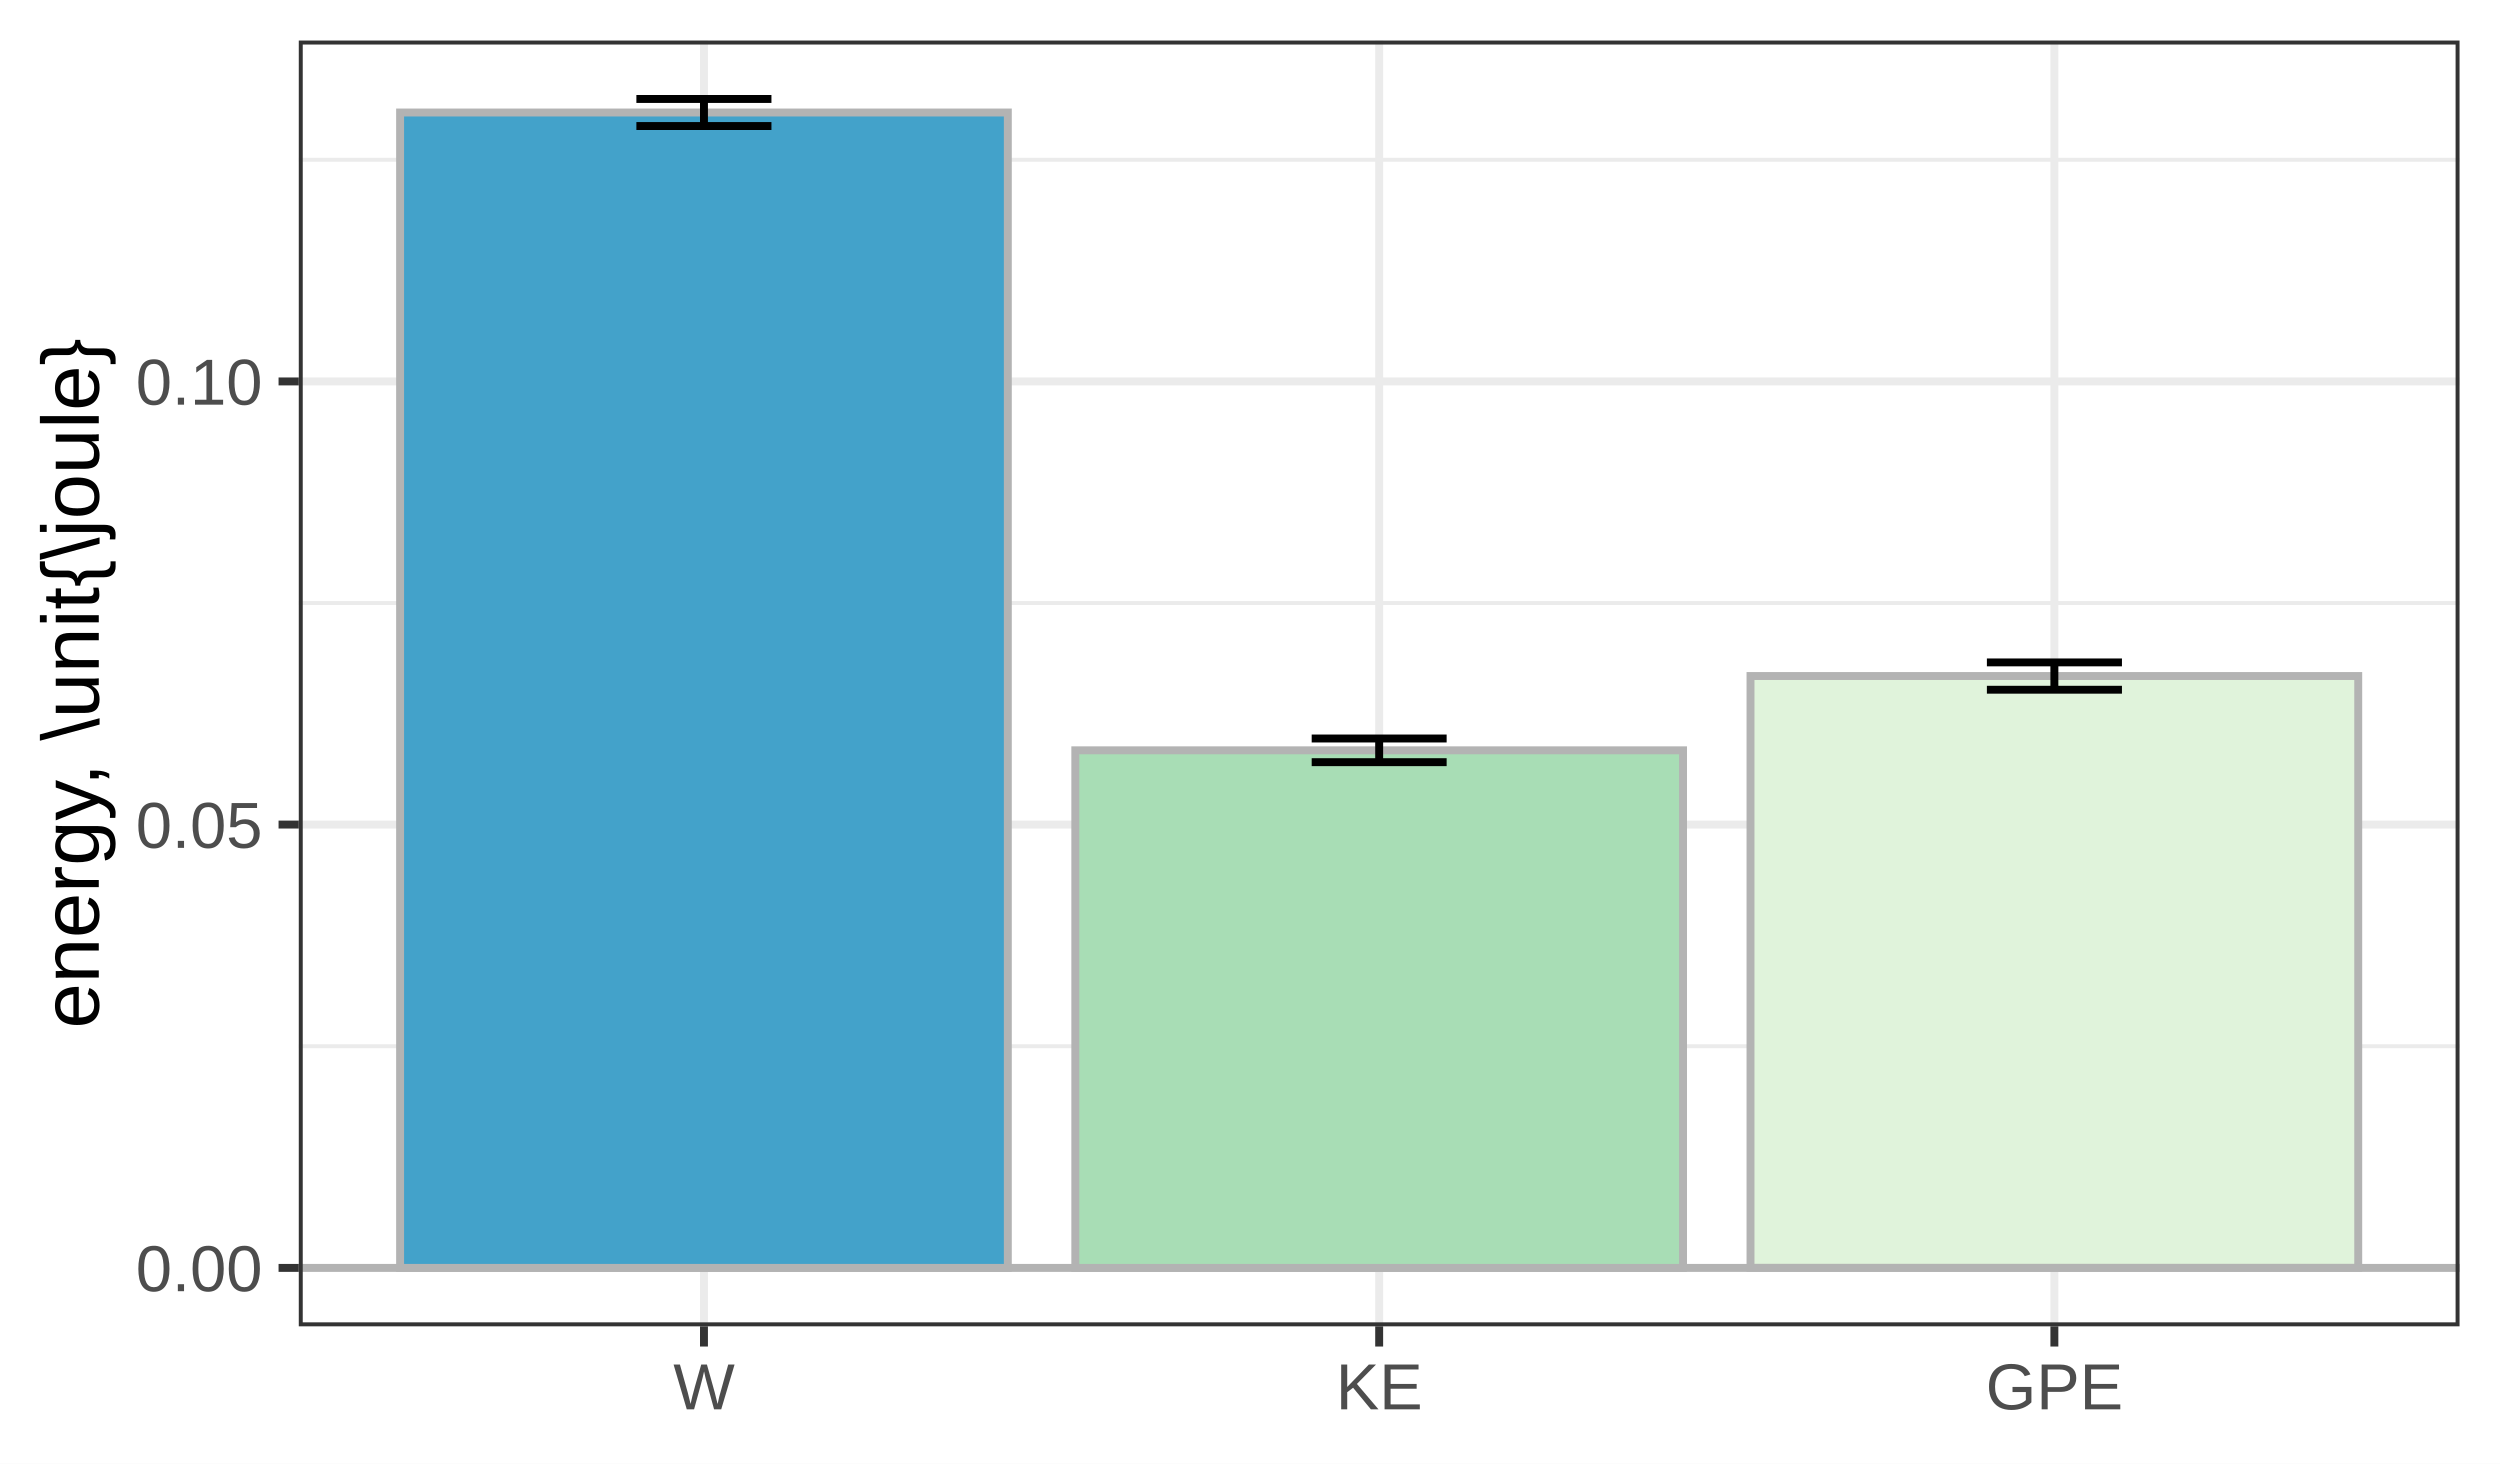
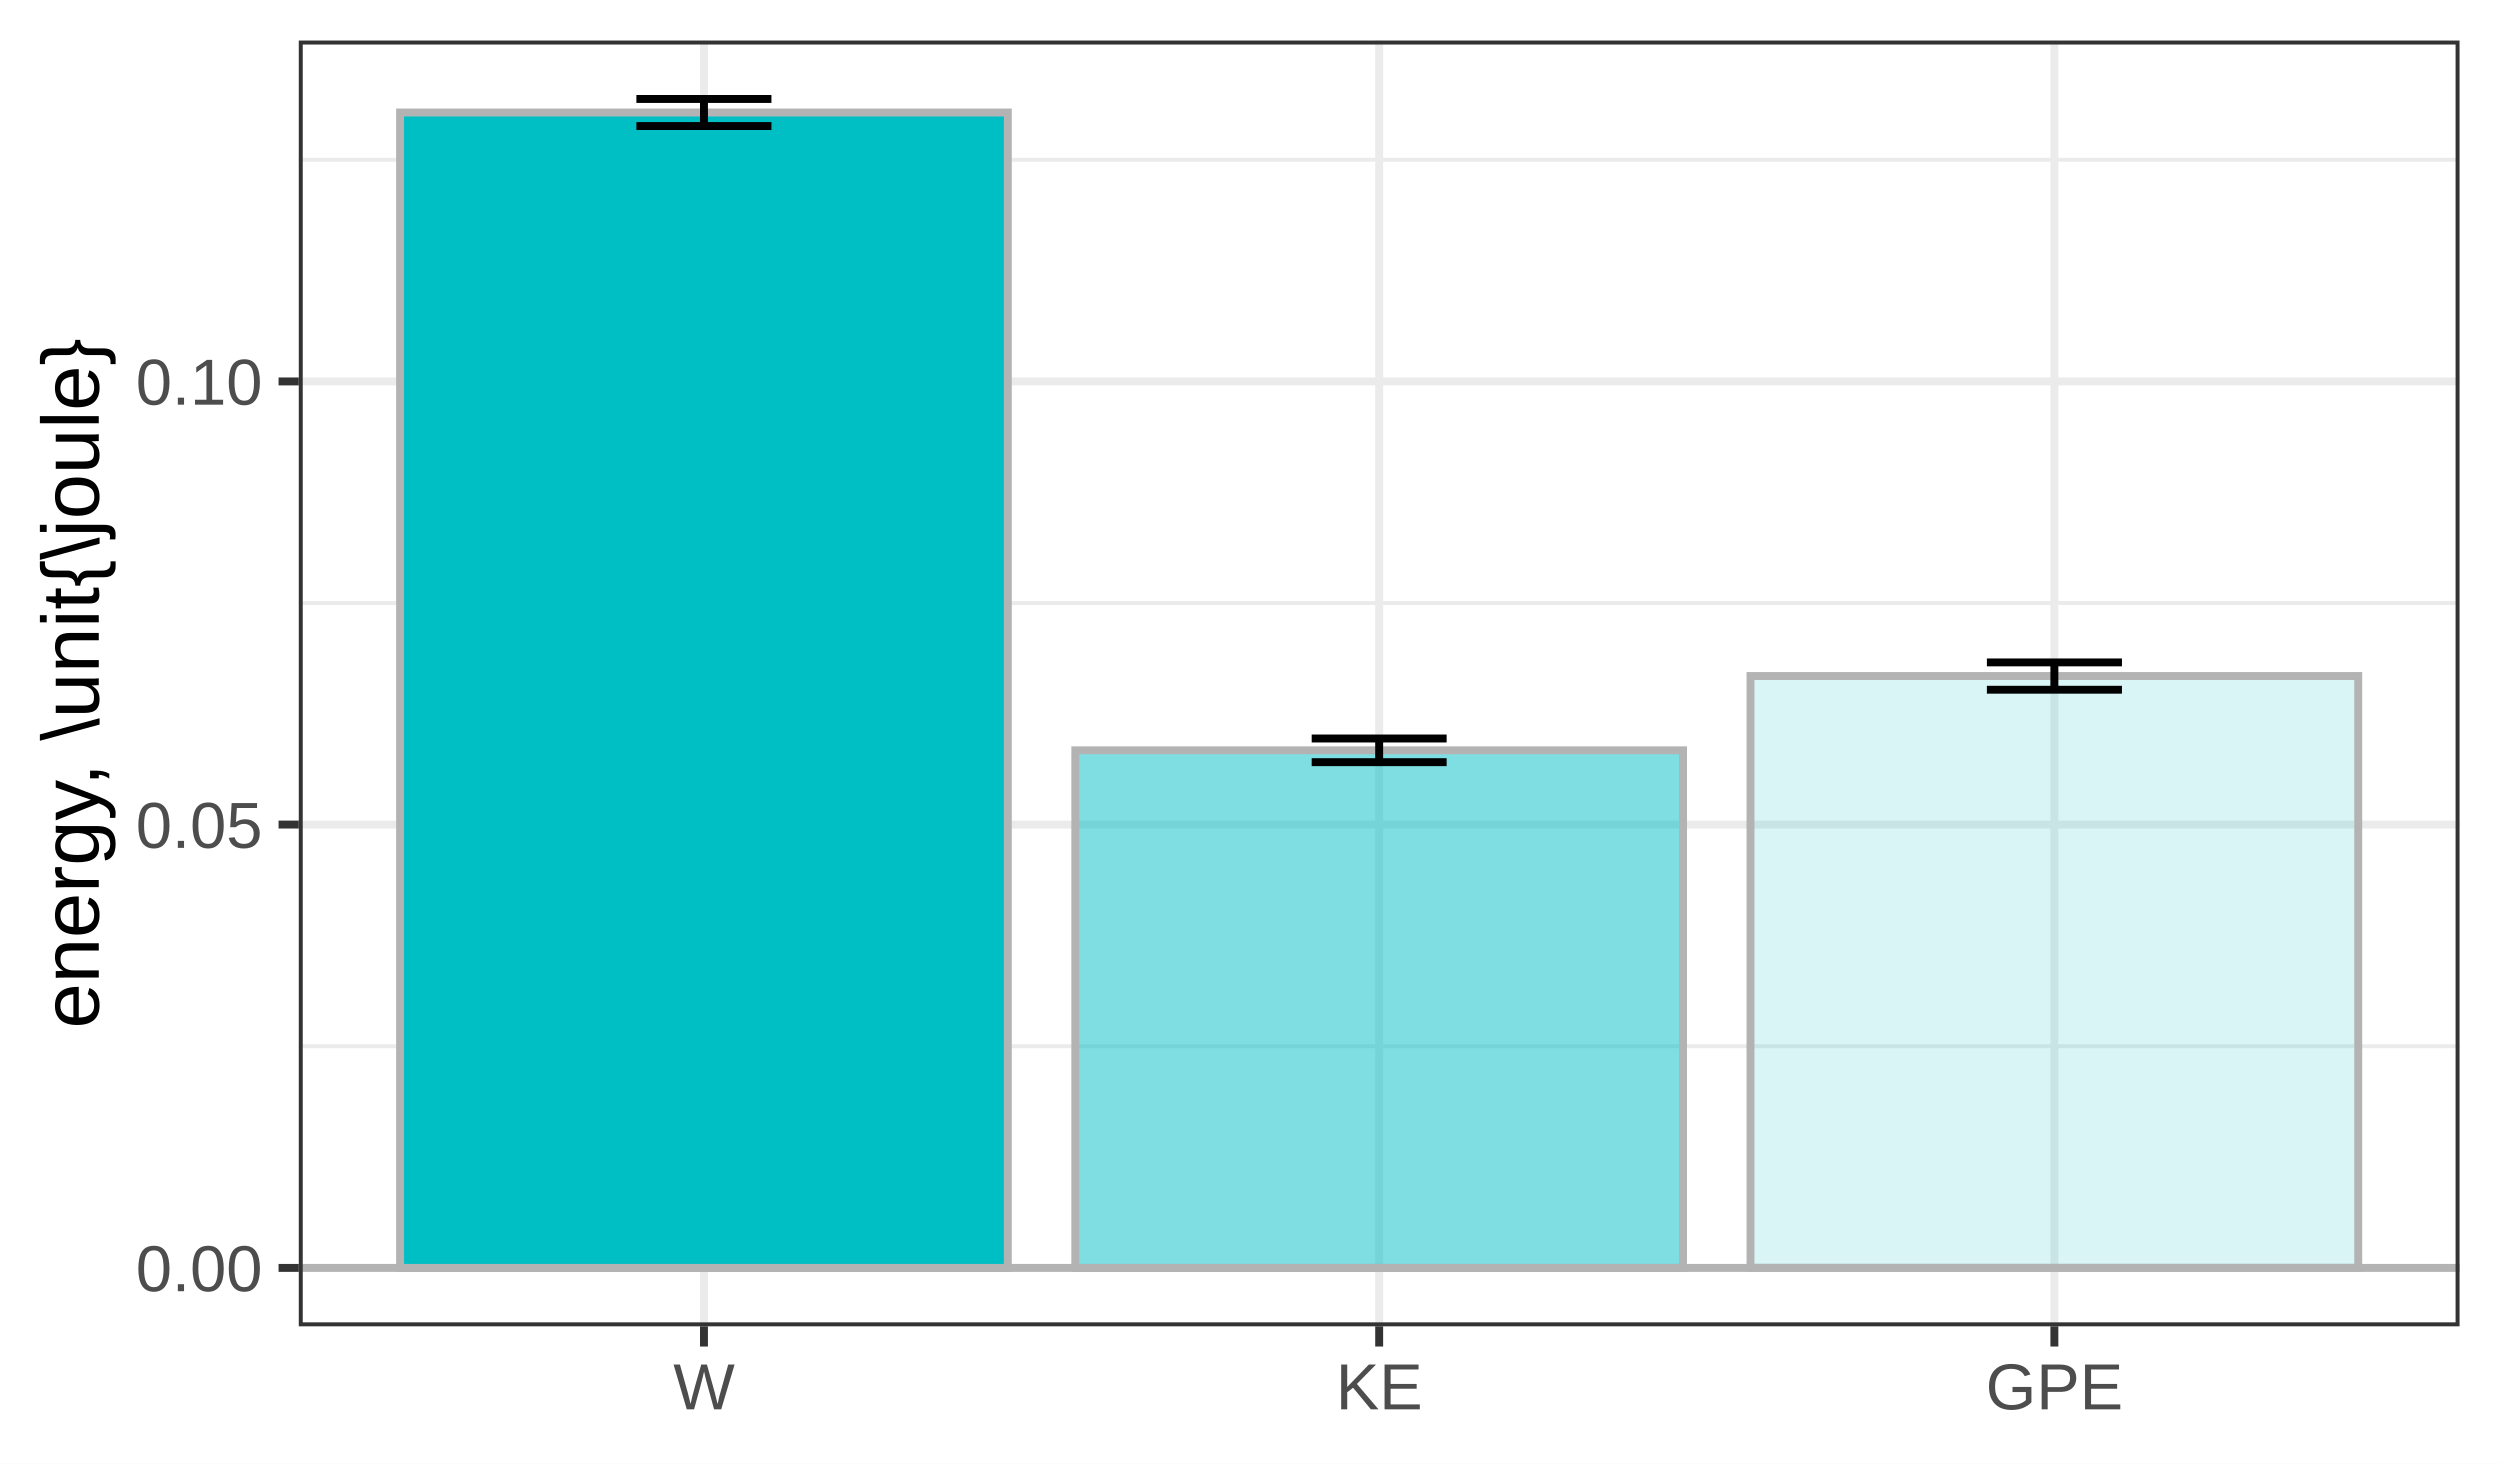
<svg xmlns="http://www.w3.org/2000/svg" width="246.00pt" height="144.00pt" viewBox="0 0 246.00 144.00">
  <g class="svglite">
    <defs>
      <style type="text/css">
    .svglite line, .svglite polyline, .svglite polygon, .svglite path, .svglite rect, .svglite circle {
      fill: none;
      stroke: #000000;
      stroke-linecap: round;
      stroke-linejoin: round;
      stroke-miterlimit: 10.00;
    }
    .svglite text {
      white-space: pre;
    }
    .svglite g.glyphgroup path {
      fill: inherit;
      stroke: none;
    }
  </style>
    </defs>
    <rect width="100%" height="100%" style="stroke: none; fill: #FFFFFF;" />
    <defs>
      <clipPath id="cpMC4wMHwyNDYuMDB8MC4wMHwxNDQuMDA=">
        <rect x="0.00" y="0.00" width="246.00" height="144.00" />
      </clipPath>
    </defs>
    <g clip-path="url(#cpMC4wMHwyNDYuMDB8MC4wMHwxNDQuMDA=)">
      <rect x="0.00" y="0.00" width="246.00" height="144.00" style="stroke-width: 0.78; stroke: #FFFFFF; fill: #FFFFFF;" />
    </g>
    <defs>
      <clipPath id="cpMjkuNDB8MjQyLjAyfDMuOTl8MTMwLjUx">
        <rect x="29.40" y="3.99" width="212.62" height="126.52" />
      </clipPath>
    </defs>
    <g clip-path="url(#cpMjkuNDB8MjQyLjAyfDMuOTl8MTMwLjUx)">
      <rect x="29.40" y="3.99" width="212.62" height="126.52" style="stroke-width: 0.78; stroke: none; fill: #FFFFFF;" />
      <polyline points="29.40,102.95 242.02,102.95 " style="stroke-width: 0.39; stroke: #EBEBEB; stroke-linecap: butt;" />
      <polyline points="29.40,59.34 242.02,59.34 " style="stroke-width: 0.39; stroke: #EBEBEB; stroke-linecap: butt;" />
      <polyline points="29.40,15.72 242.02,15.72 " style="stroke-width: 0.39; stroke: #EBEBEB; stroke-linecap: butt;" />
      <polyline points="29.40,124.76 242.02,124.76 " style="stroke-width: 0.78; stroke: #EBEBEB; stroke-linecap: butt;" />
      <polyline points="29.40,81.14 242.02,81.14 " style="stroke-width: 0.78; stroke: #EBEBEB; stroke-linecap: butt;" />
      <polyline points="29.40,37.53 242.02,37.53 " style="stroke-width: 0.78; stroke: #EBEBEB; stroke-linecap: butt;" />
      <polyline points="69.27,130.51 69.27,3.99 " style="stroke-width: 0.78; stroke: #EBEBEB; stroke-linecap: butt;" />
      <polyline points="135.71,130.51 135.71,3.99 " style="stroke-width: 0.78; stroke: #EBEBEB; stroke-linecap: butt;" />
      <polyline points="202.15,130.51 202.15,3.99 " style="stroke-width: 0.78; stroke: #EBEBEB; stroke-linecap: butt;" />
      <line x1="29.40" y1="124.76" x2="242.02" y2="124.76" style="stroke-width: 0.78; stroke: #B3B3B3; stroke-linecap: butt;" />
-       <rect x="39.37" y="11.07" width="59.80" height="113.69" style="stroke-width: 0.78; stroke: #B3B3B3; stroke-linecap: butt; stroke-linejoin: miter; fill: #43A2CA;" />
-       <rect x="105.81" y="73.83" width="59.80" height="50.93" style="stroke-width: 0.78; stroke: #B3B3B3; stroke-linecap: butt; stroke-linejoin: miter; fill: #A8DDB5;" />
-       <rect x="172.25" y="66.52" width="59.80" height="58.23" style="stroke-width: 0.78; stroke: #B3B3B3; stroke-linecap: butt; stroke-linejoin: miter; fill: #E0F3DB;" />
+       <rect x="39.37" y="11.07" width="59.80" height="113.69" style="stroke-width: 0.78; stroke: #B3B3B3; stroke-linecap: butt; stroke-linejoin: miter; fill: #00BFC4;" />
+       <rect x="105.81" y="73.83" width="59.80" height="50.93" style="stroke-width: 0.78; stroke: #B3B3B3; stroke-linecap: butt; stroke-linejoin: miter; fill: #00BFC4; fill-opacity: 0.50;" />
+       <rect x="172.25" y="66.52" width="59.80" height="58.23" style="stroke-width: 0.78; stroke: #B3B3B3; stroke-linecap: butt; stroke-linejoin: miter; fill: #00BFC4; fill-opacity: 0.15;" />
      <polyline points="62.62,9.74 75.91,9.74 " style="stroke-width: 0.78; stroke-linecap: butt;" />
      <polyline points="69.27,9.74 69.27,12.40 " style="stroke-width: 0.78; stroke-linecap: butt;" />
      <polyline points="62.62,12.40 75.91,12.40 " style="stroke-width: 0.78; stroke-linecap: butt;" />
      <polyline points="129.07,72.67 142.35,72.67 " style="stroke-width: 0.78; stroke-linecap: butt;" />
      <polyline points="135.71,72.67 135.71,75.00 " style="stroke-width: 0.78; stroke-linecap: butt;" />
      <polyline points="129.07,75.00 142.35,75.00 " style="stroke-width: 0.78; stroke-linecap: butt;" />
      <polyline points="195.51,65.18 208.80,65.18 " style="stroke-width: 0.78; stroke-linecap: butt;" />
      <polyline points="202.15,65.18 202.15,67.87 " style="stroke-width: 0.78; stroke-linecap: butt;" />
      <polyline points="195.51,67.87 208.80,67.87 " style="stroke-width: 0.78; stroke-linecap: butt;" />
      <rect x="29.40" y="3.99" width="212.62" height="126.52" style="stroke-width: 0.78; stroke: #333333;" />
    </g>
    <g clip-path="url(#cpMC4wMHwyNDYuMDB8MC4wMHwxNDQuMDA=)">
      <text x="25.82" y="127.05" text-anchor="end" style="font-size: 6.40px;fill: #4D4D4D; font-family: &quot;Arial&quot;;" textLength="12.42px" lengthAdjust="spacingAndGlyphs">0.00</text>
      <text x="25.82" y="83.43" text-anchor="end" style="font-size: 6.40px;fill: #4D4D4D; font-family: &quot;Arial&quot;;" textLength="12.42px" lengthAdjust="spacingAndGlyphs">0.05</text>
      <text x="25.82" y="39.82" text-anchor="end" style="font-size: 6.40px;fill: #4D4D4D; font-family: &quot;Arial&quot;;" textLength="12.42px" lengthAdjust="spacingAndGlyphs">0.10</text>
      <polyline points="27.41,124.76 29.40,124.76 " style="stroke-width: 0.78; stroke: #333333; stroke-linecap: butt;" />
      <polyline points="27.41,81.14 29.40,81.14 " style="stroke-width: 0.78; stroke: #333333; stroke-linecap: butt;" />
      <polyline points="27.41,37.53 29.40,37.53 " style="stroke-width: 0.78; stroke: #333333; stroke-linecap: butt;" />
      <polyline points="69.27,132.50 69.27,130.51 " style="stroke-width: 0.78; stroke: #333333; stroke-linecap: butt;" />
      <polyline points="135.71,132.50 135.71,130.51 " style="stroke-width: 0.78; stroke: #333333; stroke-linecap: butt;" />
      <polyline points="202.15,132.50 202.15,130.51 " style="stroke-width: 0.78; stroke: #333333; stroke-linecap: butt;" />
      <text x="69.27" y="138.68" text-anchor="middle" style="font-size: 6.40px;fill: #4D4D4D; font-family: &quot;Arial&quot;;" textLength="6.03px" lengthAdjust="spacingAndGlyphs">W</text>
      <text x="135.71" y="138.68" text-anchor="middle" style="font-size: 6.40px;fill: #4D4D4D; font-family: &quot;Arial&quot;;" textLength="8.53px" lengthAdjust="spacingAndGlyphs">KE</text>
      <text x="202.15" y="138.68" text-anchor="middle" style="font-size: 6.40px;fill: #4D4D4D; font-family: &quot;Arial&quot;;" textLength="13.50px" lengthAdjust="spacingAndGlyphs">GPE</text>
      <text transform="translate(9.72,67.25) rotate(-90)" text-anchor="middle" style="font-size: 8.00px; font-family: &quot;Arial&quot;;" textLength="67.94px" lengthAdjust="spacingAndGlyphs">energy, \unit{\joule}</text>
    </g>
  </g>
</svg>
